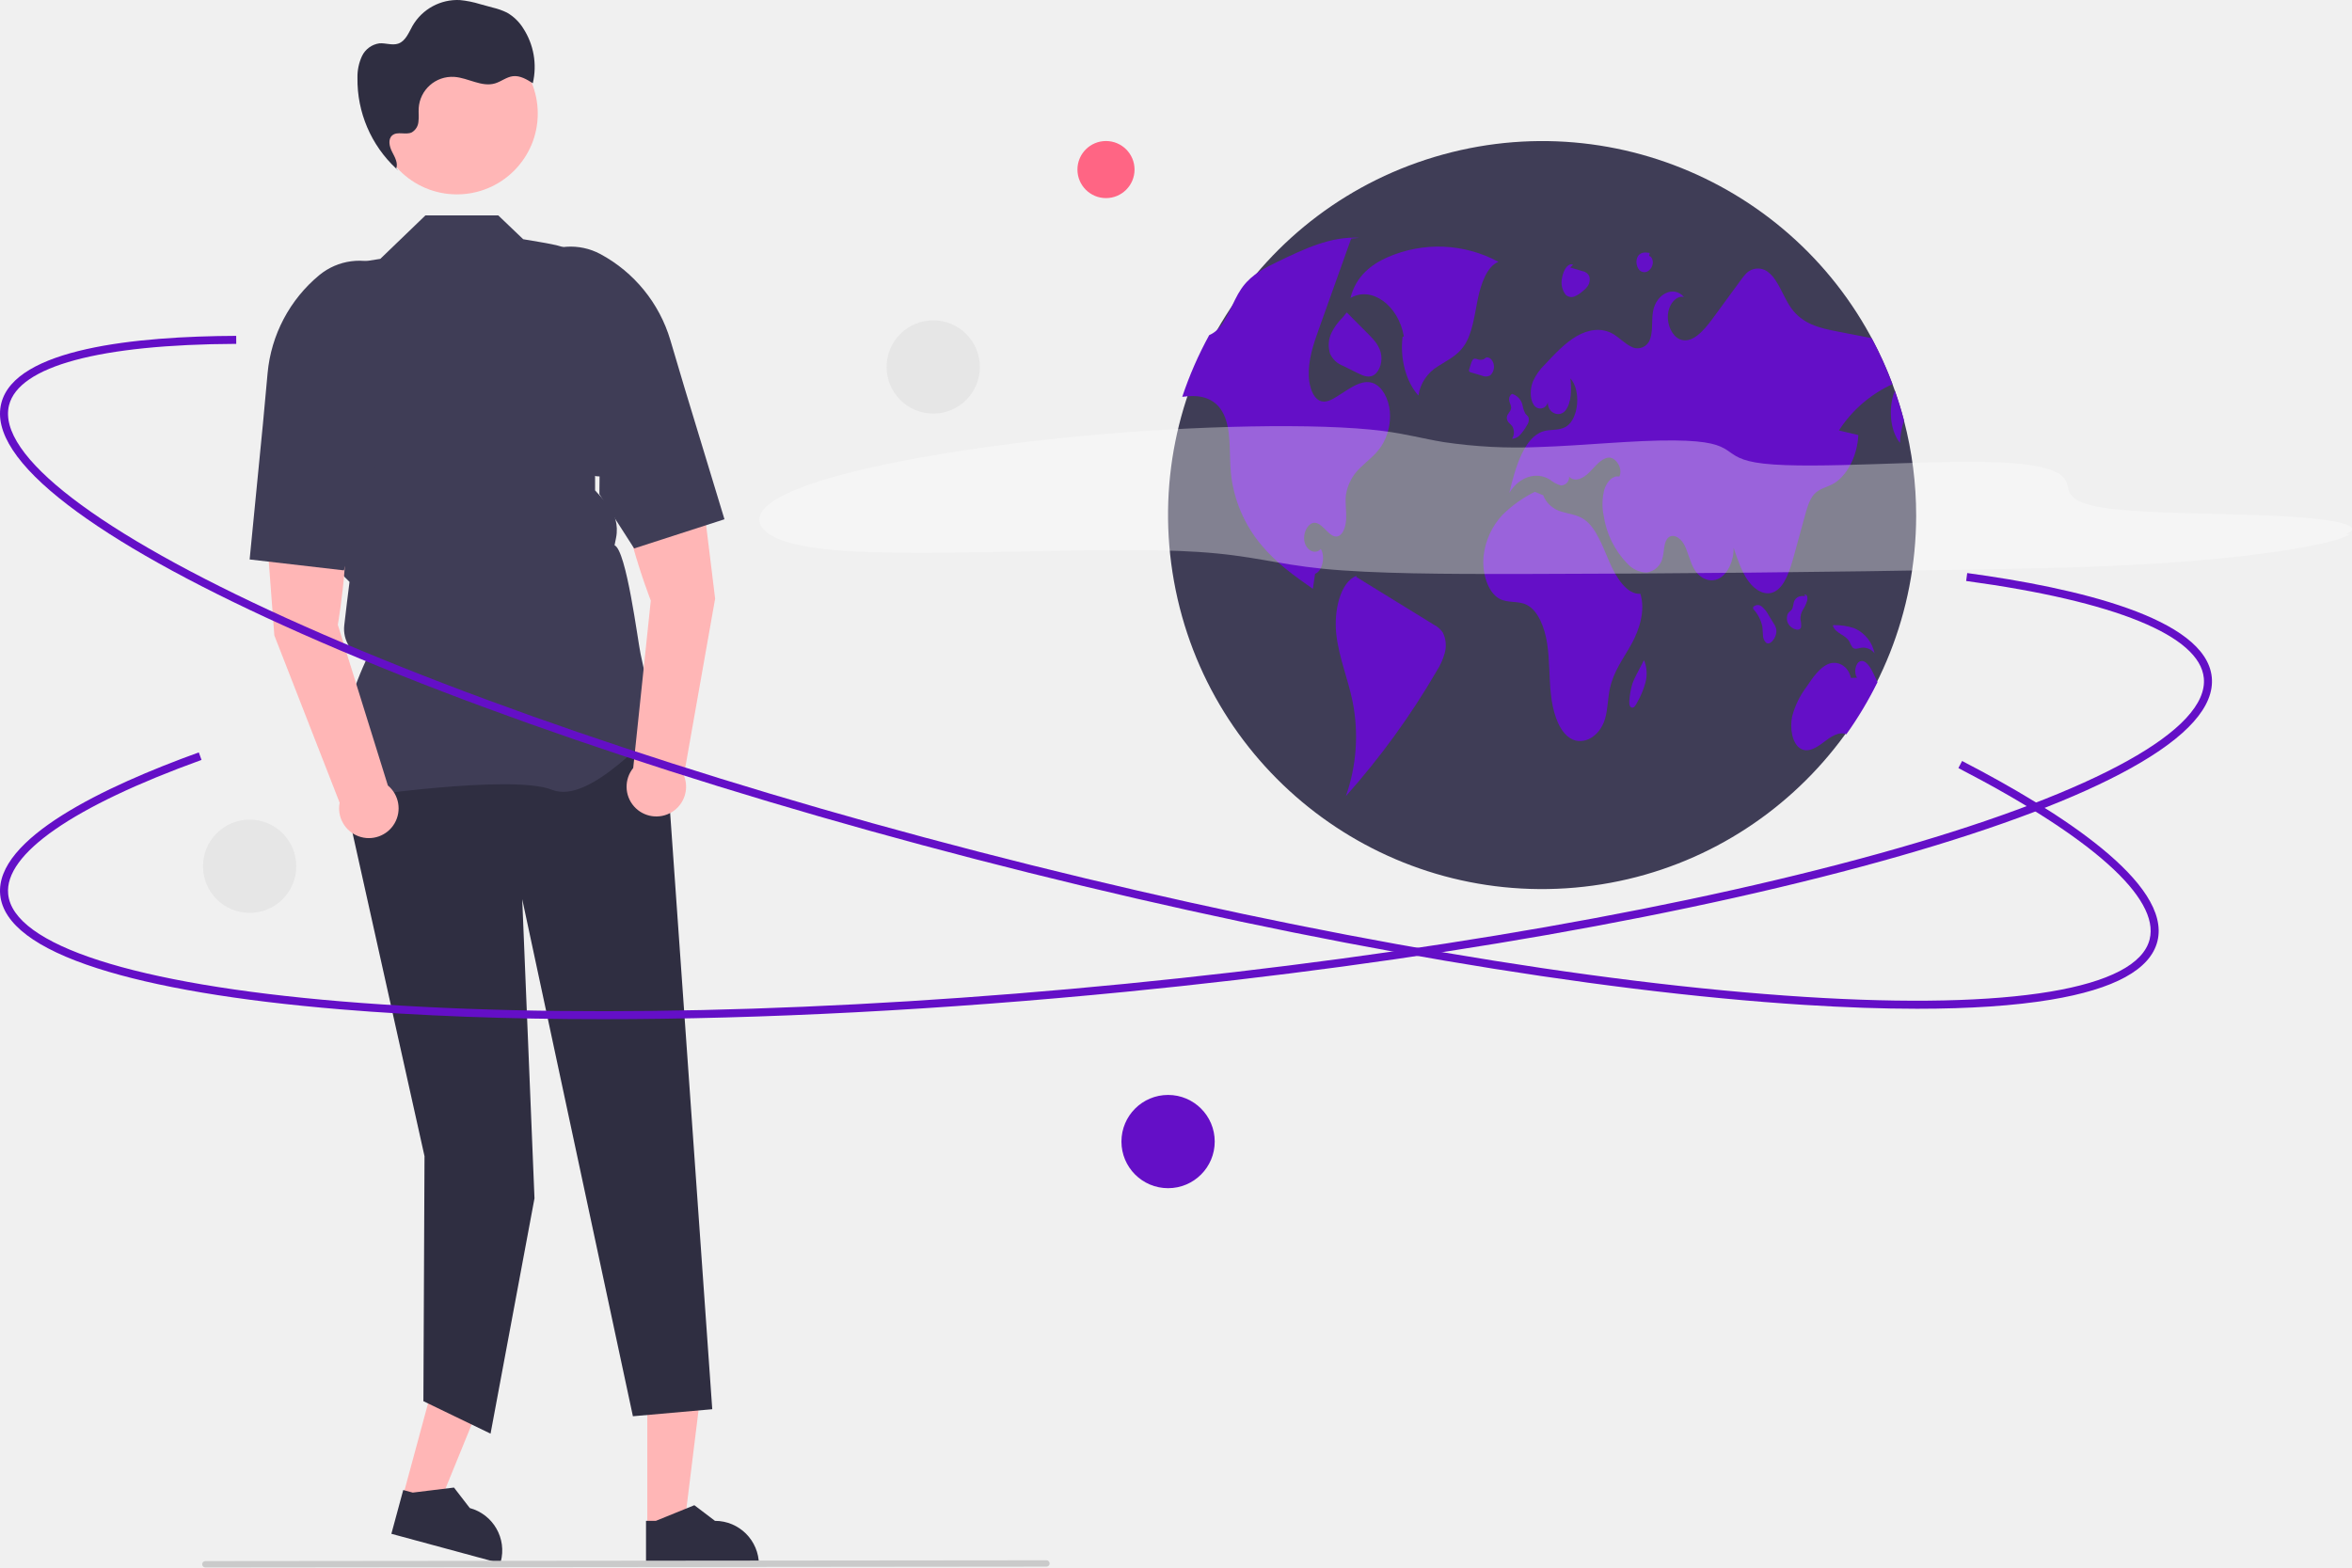
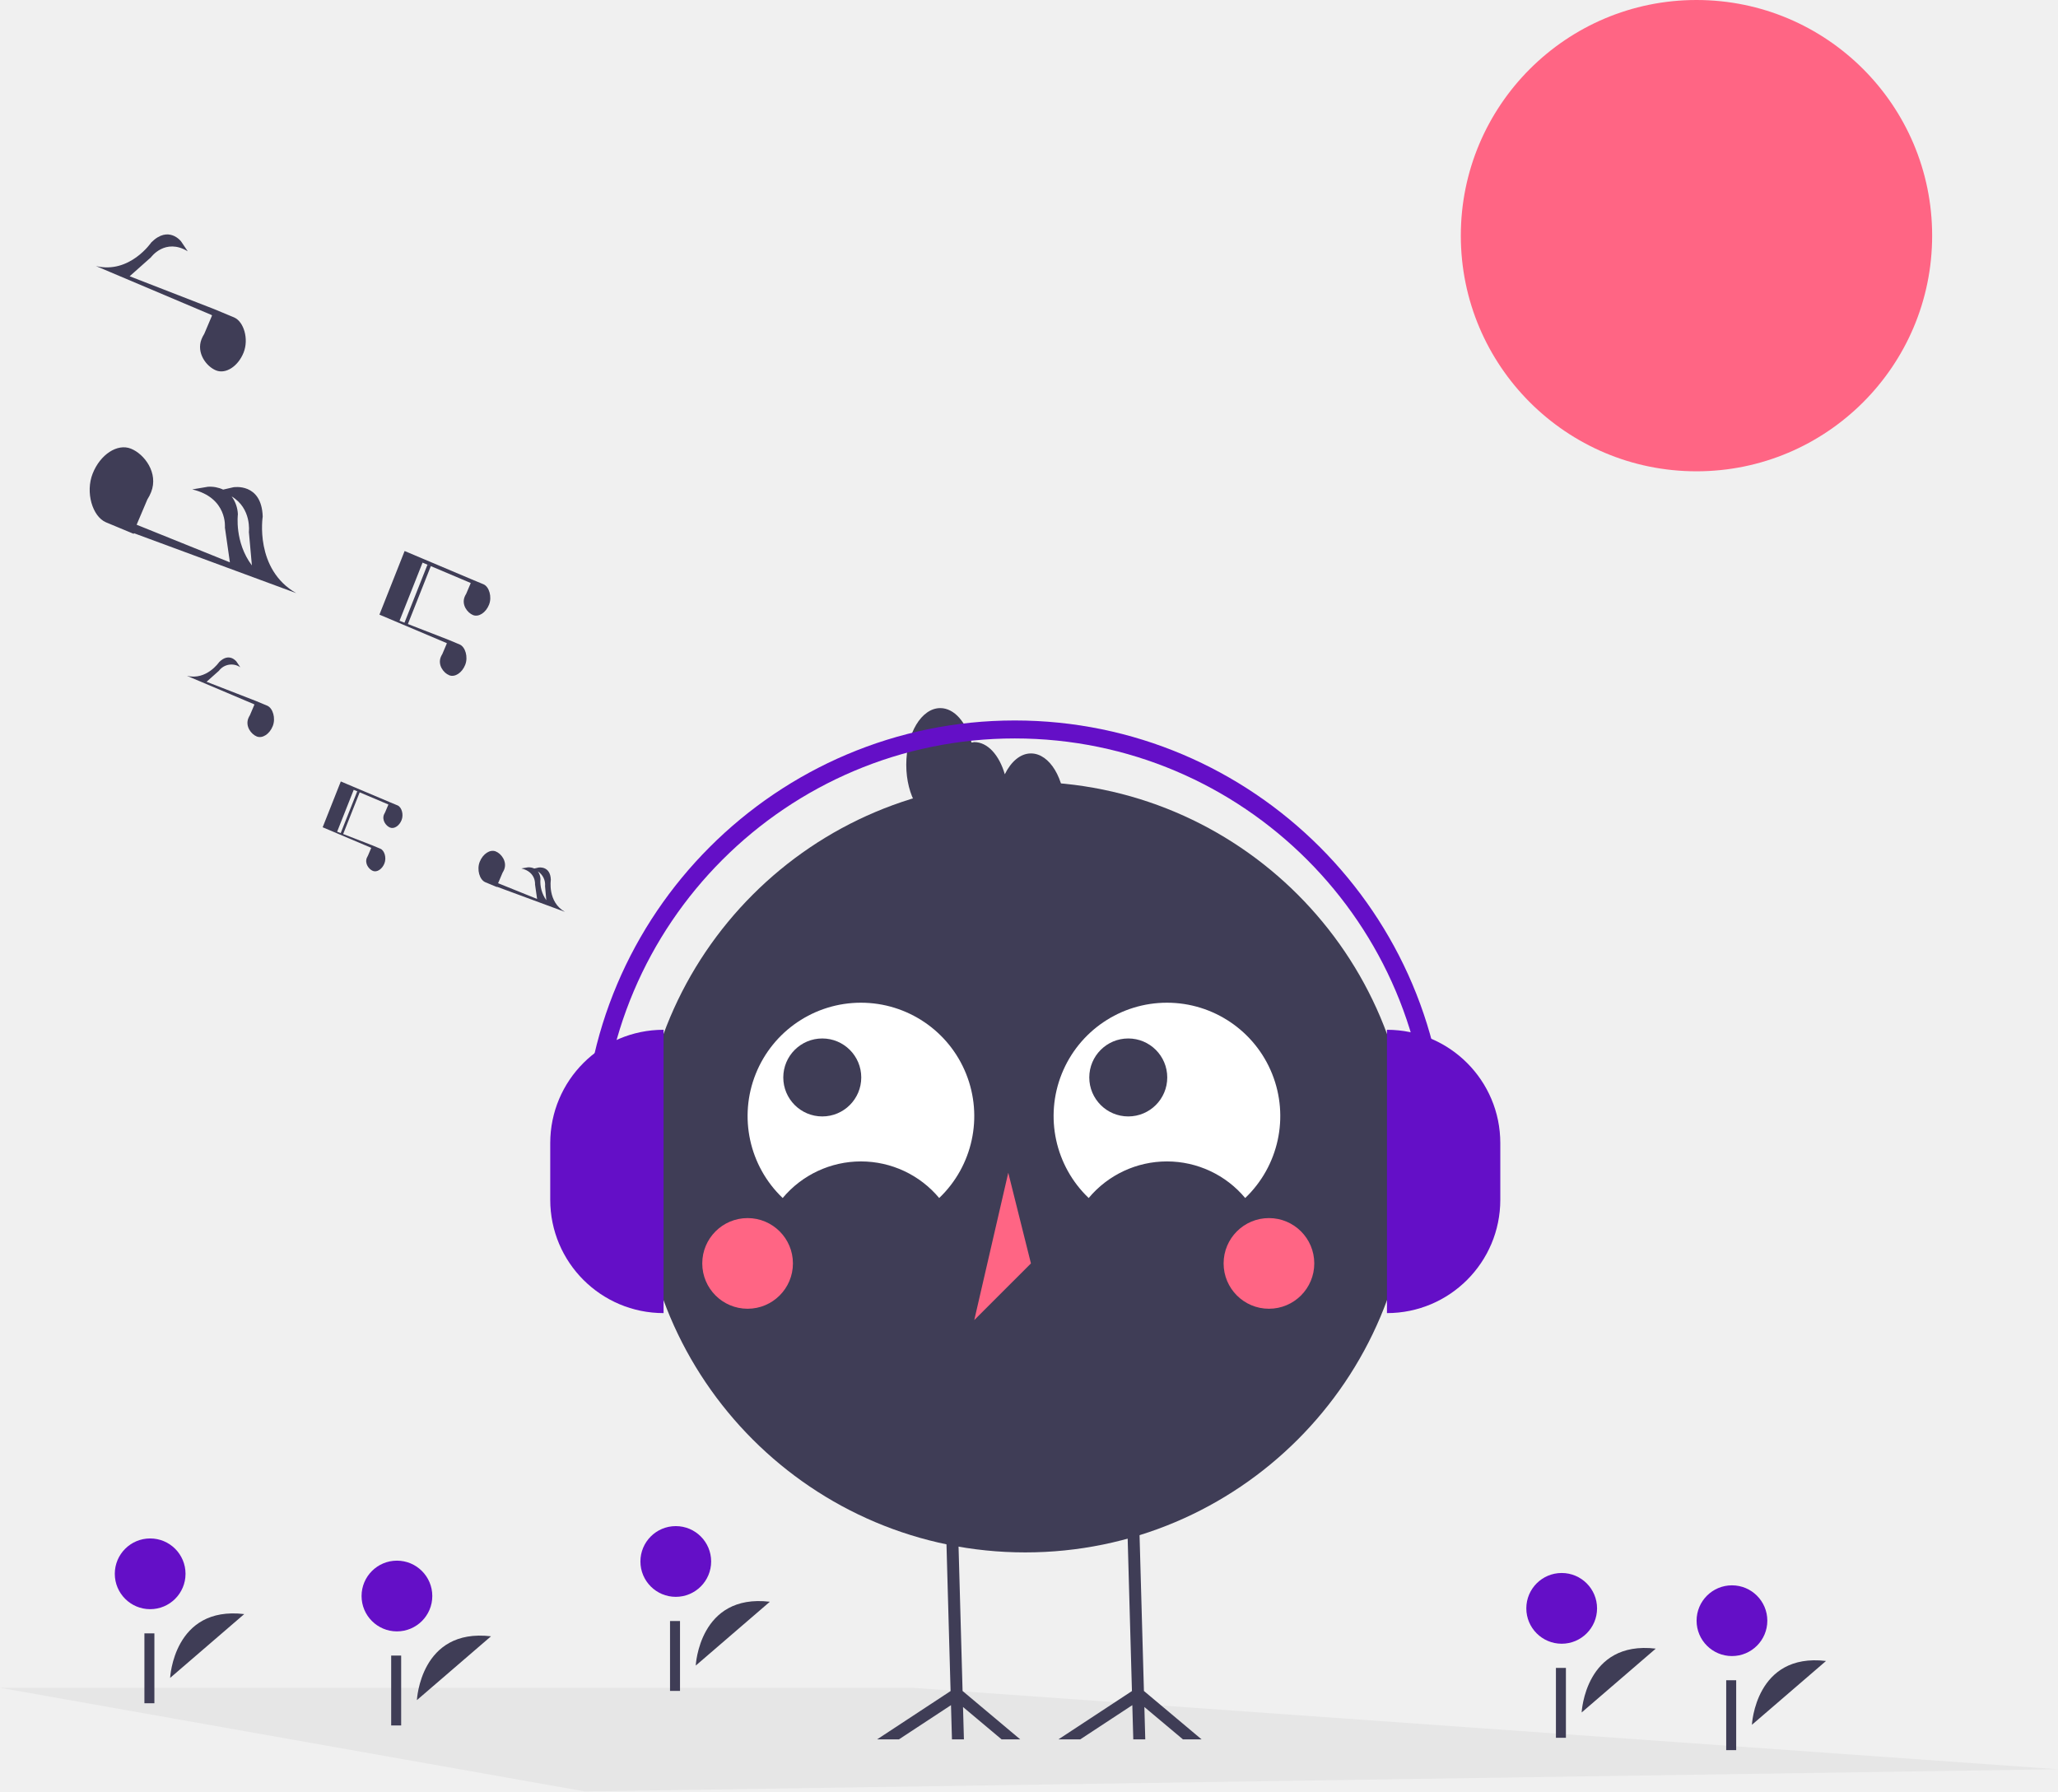
- <svg xmlns="http://www.w3.org/2000/svg" data-name="Layer 1" width="881.631" height="587.665" viewBox="0 0 881.631 587.665">
-   <polygon points="150.925 561.321 164.207 564.918 184.406 515.395 164.801 510.085 150.925 561.321" fill="#ffb6b6" />
-   <path d="M303.076,731.061l40.848,11.064.14-.517a16.473,16.473,0,0,0-11.592-20.205l-.001-0-5.928-7.682-15.455,1.89-3.566-.966Z" transform="translate(-156.3731 -156.0101)" fill="#2f2e41" />
-   <polygon points="242.64 572.847 256.401 572.846 262.948 519.764 242.637 519.765 242.64 572.847" fill="#ffb6b6" />
-   <path d="M398.528,743.213l42.319-.002v-.535a16.473,16.473,0,0,0-16.472-16.472h-.001l-7.73-5.864-14.423,5.865-3.694 0Z" transform="translate(-156.3731 -156.0101)" fill="#2f2e41" />
-   <path d="M404.889,422.773,423.357,684.351l-29.741,2.635L352.124,493.126l4.598,112.166-16.468,88.22L315.08,681.339l.418-91.859-33.051-148.442,8.797-18.265Z" transform="translate(-156.3731 -156.0101)" fill="#2f2e41" />
-   <path d="M286.665,455.319l-.185-.259c-9.856-13.799,4.968-46.958,7.203-51.765h0a12.068,12.068,0,0,1-8.26-12.889l.964-8.193,1.005-8.036-7.197-7.197-.02-.179-4.142-36.242L270.01,306.486A52.848,52.848,0,0,1,285.01,255.27l13.921-2.21,16.918-16.301h27.282l9.354,8.937c17.463,3.063,20.463,2.063,35.463,20.063l-6.816,55.962-1.7,7.699.005,10.442L383.759,344.666a14.95,14.95,0,0,1,3.546,12.932l-.568,2.842h0c4.458,1.911,8.713,35.866,9.729,40.608l1.518,7.085c1.299,1.714,9.873,13.146,9.873,16.271,0,.469-.346.923-1.09,1.426-5.843,3.956-29.138,32.022-43.431,26.303-15.225-6.088-75.747,3.045-76.357,3.138Z" transform="translate(-156.3731 -156.0101)" fill="#3f3d56" />
-   <path d="M283,390.244s7.006-39.595-.052-54.485l-28,2,4.261,56.487,24.477,62.717a11.154,11.154,0,1,0,18.078-6.463Z" transform="translate(-156.3731 -156.0101)" fill="#ffb6b6" />
-   <path d="M254.947,314.759l1.733-18.871a54.107,54.107,0,0,1,19.403-36.752h0a23.687,23.687,0,0,1,24.787-3.272h0a23.631,23.631,0,0,1,12.205,29.866c-6.472,16.972-4.135,34.921-16.753,37.109l1.371,6.522-12.407,40.49-35.338-4.094Z" transform="translate(-156.3731 -156.0101)" fill="#3f3d56" />
-   <path d="M393.727,443.944a11.154,11.154,0,1,0,18.994,2.795l11.713-66.298-6.89-56.226-27.849,3.525c-4.003,15.985,10.625,53.439,10.625,53.439Z" transform="translate(-156.3731 -156.0101)" fill="#ffb6b6" />
-   <path d="M427.934,350.692l-33.851,10.939-13.033-20.332.066-6.665c-12.803.327-21.096-34.674-30.768-50.05a23.631,23.631,0,0,1,6.116-31.679h0a23.687,23.687,0,0,1,24.948-1.648h0a54.107,54.107,0,0,1,26.228,32.237l5.397,18.166Z" transform="translate(-156.3731 -156.0101)" fill="#3f3d56" />
-   <circle cx="171.276" cy="42.575" r="30.299" fill="#ffb6b6" />
-   <path d="M305.66,219.941c-.264-.232-.514-.48-.773-.718-.009.024-.011.05-.021.074Z" transform="translate(-156.3731 -156.0101)" fill="#2f2e41" />
-   <path d="M352.478,166.59a17.182,17.182,0,0,0-6.067-5.85,25.38,25.38,0,0,0-5.304-1.879l-4.795-1.308a38.013,38.013,0,0,0-7.544-1.519,19.418,19.418,0,0,0-17.737,9.623c-1.449,2.57-2.611,5.772-5.407,6.712-2.254.758-4.714-.311-7.084-.104a8.53,8.53,0,0,0-6.476,4.77,18.38,18.38,0,0,0-1.699,8.141,45.619,45.619,0,0,0,14.522,34.048c.782-2.061-.506-4.287-1.524-6.259-1.03-1.995-1.667-4.777.059-6.214,1.92-1.599,4.996-.048,7.267-1.091a5.073,5.073,0,0,0,2.536-4.077c.22-1.657-.01-3.341.094-5.009a12.542,12.542,0,0,1,13.298-11.738q.057.004.113.008c5.168.369,10.184,3.901,15.158,2.448,2.335-.682,4.326-2.418,6.741-2.711,2.674-.324,5.19,1.186,7.461,2.635A26.596,26.596,0,0,0,352.478,166.59Z" transform="translate(-156.3731 -156.0101)" fill="#2f2e41" />
-   <path d="M510.805,726.19l-7.71-12.39-1.54,7.08c-.27,1.24-.54,2.5-.79,3.75-2.19-1.87-4.52-3.6-6.8-5.26q-10.5-7.62-20.99-15.26l2.19,12.7c1.35,7.82,2.76,15.8,6.1,22.95.37.81.77,1.61,1.2,2.39h32.54a10.486,10.486,0,0,0,.54-2.24.774.774,0,0,0,.01-.15C516.066,734.91,513.385,730.34,510.805,726.19Z" transform="translate(-156.3731 -156.0101)" fill="#f0f0f0" />
-   <path d="M548.666,743.368l-315.358.307a1.191,1.191,0,0,1,0-2.381l315.358-.307a1.191,1.191,0,0,1,0,2.381Z" transform="translate(-156.3731 -156.0101)" fill="#cacaca" />
-   <path d="M874.637,349.406a140.208,140.208,0,1,1-8.877-49.372c.306.823.604,1.647.894,2.478v.008q1.941,5.481,3.419,11.167A141.16,141.16,0,0,1,874.637,349.406Z" transform="translate(-156.3731 -156.0101)" fill="#3f3d56" />
-   <path d="M718.041,254.172a47.36,47.36,0,0,0-41.577-1.701c-5.813,2.53-11.934,7.068-13.874,15.264,7.843-4.629,17.996,2.685,20.014,14.417l-.471.13c-1.066,8.126,1.314,16.974,5.921,22.013a15.482,15.482,0,0,1,7.431-11.021c3.385-2.225,7.13-3.842,9.713-7.666,3.063-4.534,3.841-11.161,5.058-17.207S713.781,255.856,718.041,254.172Z" transform="translate(-156.3731 -156.0101)" fill="#640fc7" />
-   <path d="M674.137,323.324c-2.172,3.262-5.074,5.309-7.677,7.858a17.673,17.673,0,0,0-5.583,10.437c-.329,2.839.18,5.724.11,8.595-.07,2.87-1.027,6.101-2.98,6.814-3.082,1.113-5.434-4.611-8.602-5.011-2.517-.314-4.784,3.646-4.054,7.081s4.156,4.956,6.124,2.713c1.78,2.988.525,8.406-2.149,9.324-.282,1.882-.565,3.756-.839,5.638-6.76-4.729-13.59-9.536-19.338-16.46a49.962,49.962,0,0,1-11.386-26.913c-.745-7.959.361-17.064-3.293-23.188-2.925-4.901-7.944-5.983-12.461-5.678-.823.055-1.655.149-2.478.251a139.609,139.609,0,0,1,10.108-23.133,9.903,9.903,0,0,0,2.533-1.576c4.203-3.568,6.07-10.79,9.481-15.786q.329-.482.682-.941c3.49-4.556,8.163-6.901,12.68-9.081,9.998-4.854,20.287-9.771,30.842-9.097l-3.003.29q-5.258,14.727-10.524,29.454-.8,2.258-1.615,4.525c-1.992,5.583-4.046,11.527-3.741,17.777.18,3.701,1.466,7.654,3.913,8.924,2.282,1.176,4.776-.267,6.979-1.694.933-.596,1.859-1.192,2.792-1.796,3.348-2.157,7.058-4.368,10.594-2.925,3.239,1.317,5.63,5.717,6.085,10.461A20.914,20.914,0,0,1,674.137,323.324Z" transform="translate(-156.3731 -156.0101)" fill="#640fc7" />
-   <path d="M694.052,390.353q-14.669-9.032-29.339-18.064l.166-.428c-6.08,2.316-8.605,13.124-7.6,21.963s4.412,16.74,6.134,25.353a67.294,67.294,0,0,1-2.537,35.311,289.184,289.184,0,0,0,33.971-46.811,25.044,25.044,0,0,0,3.073-6.814,10.839,10.839,0,0,0-.718-7.709A8.583,8.583,0,0,0,694.052,390.353Z" transform="translate(-156.3731 -156.0101)" fill="#640fc7" />
-   <path d="M655.455,280.807a10.814,10.814,0,0,0-.496,7.864,8.717,8.717,0,0,0,4.87,4.511l5.404,2.678c1.798.891,3.735,1.791,5.568,1.058,2.21-.884,3.743-4.349,3.346-7.566-.422-3.423-2.58-5.778-4.575-7.783q-4.189-4.209-8.378-8.419l-1.574,1.928A21.02,21.02,0,0,0,655.455,280.807Z" transform="translate(-156.3731 -156.0101)" fill="#640fc7" />
-   <path d="M845.669,317.403q3.647.859,7.293,1.717c-.424,8.21-4.493,15.809-9.951,18.562-2.274,1.145-4.807,1.568-6.689,3.709-1.702,1.945-2.564,4.972-3.356,7.865q-2.082,7.575-4.164,15.15c-1.49,5.442-3.403,11.488-7.277,13.449-3.325,1.686-7.128-.377-9.685-3.835-2.556-3.458-4.117-8.108-5.63-12.641.094,4.94-2.203,9.787-5.458,11.504-3.262,1.717-7.23.165-9.41-3.67-1.568-2.752-2.219-6.383-3.756-9.175-1.537-2.792-4.76-4.391-6.438-1.772-1.106,1.741-.965,4.407-1.514,6.619a7.187,7.187,0,0,1-6.007,5.779,10.017,10.017,0,0,1-7.191-3.286,32.574,32.574,0,0,1-8.932-18.013,21.488,21.488,0,0,1,.251-9.849c.965-3.05,3.293-5.403,5.607-4.823,1.521-3.215-1.482-7.481-4.187-7.105-2.713.376-4.838,3.286-7.065,5.521-2.219,2.235-5.325,3.858-7.56,1.639a3.066,3.066,0,0,1-2.872,3.249q-.12.007-.241.005a11.12,11.12,0,0,1-4.054-2.149c-5.121-3.192-11.622-1.074-15.26,4.964,2.274-9.677,5.607-20.781,12.594-23.055,2.855-.933,5.968-.165,8.665-1.78,4.776-2.862,5.74-13.676,1.615-18.138.525,4.219.424,9.144-1.804,12.029-2.227,2.886-6.901,1.004-6.618-3.262a2.858,2.858,0,0,1-5.317,1.129c-1.482-2.258-1.357-5.952-.306-8.649a20.373,20.373,0,0,1,4.572-6.493c3.725-3.991,7.505-8.03,11.818-10.539,4.321-2.509,9.308-3.356,13.637-.863,2.282,1.317,4.29,3.513,6.619,4.674a4.905,4.905,0,0,0,6.754-1.582q.039-.063.077-.128c1.733-3.043.917-7.56,1.56-11.363,1.153-6.72,7.873-9.865,11.598-5.427-2.784-.714-5.662,2.58-6.007,6.572-.353,3.991,1.663,8.022,4.36,9.23,4.533,2.007,8.971-3.043,12.398-7.716q5.364-7.34,10.743-14.672a17.727,17.727,0,0,1,1.921-2.337,6.182,6.182,0,0,1,8.446-.172c3.623,2.956,5.325,9.018,8.297,13.19,4.313,6.062,10.767,7.536,16.774,8.712q6.716,1.306,13.441,2.627a139.27,139.27,0,0,1,7.803,17.229A47.221,47.221,0,0,0,845.669,317.403Z" transform="translate(-156.3731 -156.0101)" fill="#640fc7" />
-   <path d="M870.073,313.686a28.265,28.265,0,0,0-1.49,8.399c-3.843-4.689-4.454-13.48-1.929-19.565Q868.595,308.001,870.073,313.686Z" transform="translate(-156.3731 -156.0101)" fill="#640fc7" />
-   <path d="M860.145,411.756a140.595,140.595,0,0,1-11.684,19.55c-2.823-1.208-5.858.949-8.501,2.972-2.76,2.117-6.077,4.18-8.908,2.251-2.894-1.976-3.827-7.505-2.909-11.888a31.676,31.676,0,0,1,5.426-11.167c2.353-3.513,4.87-7.16,8.14-8.524,3.278-1.364,7.489.565,8.446,5.223l2.321-.078c-1.302-1.788-.619-5.489,1.129-6.14,2.015-.761,3.764,2.007,4.956,4.454C859.094,409.513,859.635,410.627,860.145,411.756Z" transform="translate(-156.3731 -156.0101)" fill="#640fc7" />
-   <path d="M771.245,378.633c-4.989.314-8.941-5.828-11.567-11.871s-5.022-12.952-9.524-16.028c-2.572-1.757-5.505-1.998-8.295-2.85a10.271,10.271,0,0,1-7.044-6.202l-3.165-1.278a47.53,47.53,0,0,0-12.016,8.568,26.856,26.856,0,0,0-7.16,15.653c-.605,6.335,1.628,13.399,5.799,15.778,3.296,1.88,7.134.695,10.472,2.417,4.171,2.151,6.648,8.398,7.585,14.567s.7,12.58,1.371,18.818,2.519,12.73,6.345,15.928c4.787,4.001,11.812.676,13.959-6.607,1.054-3.572,1.017-7.603,1.805-11.312,1.388-6.53,5.132-11.376,8.102-16.732S773.221,384.85,771.245,378.633Z" transform="translate(-156.3731 -156.0101)" fill="#640fc7" />
-   <path d="M721.945,314.462a13.315,13.315,0,0,1,1.299,1.379,4.531,4.531,0,0,1-.08,4.679,4.353,4.353,0,0,0,3.118-1.585,20.04,20.04,0,0,0,2.39-3.367,3.67,3.67,0,0,0,.705-2.937c-.236-.673-.793-.96-1.184-1.465a9.959,9.959,0,0,1-1.093-3.176,5.728,5.728,0,0,0-4.151-4.375l.25.048a2.372,2.372,0,0,0-1.111,2.526c.151.979.78,1.791.718,2.789-.09,1.435-1.524,2.109-1.613,3.544A2.74,2.74,0,0,0,721.945,314.462Z" transform="translate(-156.3731 -156.0101)" fill="#640fc7" />
-   <path d="M713.396,290.074l.022-.004a4.005,4.005,0,0,0,.426-.453Z" transform="translate(-156.3731 -156.0101)" fill="#640fc7" />
-   <path d="M714.893,296.81A4.351,4.351,0,0,0,716.247,292.497c-.362-1.632-1.645-2.729-2.828-2.428a2.883,2.883,0,0,1-2.681.789c-.732-.188-1.535-.673-2.169-.122a3.284,3.284,0,0,0-.739,1.443q-.352,1.081-.705,2.163a1.365,1.365,0,0,0-.083.819.694.694,0,0,0,.532.423q2.114.623,4.227,1.246A3.642,3.642,0,0,0,714.893,296.81Z" transform="translate(-156.3731 -156.0101)" fill="#640fc7" />
-   <path d="M821.26,389.813q-.977-1.6-1.954-3.199a10.687,10.687,0,0,0-2.575-3.233,2.281,2.281,0,0,0-3.214.284l-.034.042.079.609a13.755,13.755,0,0,1,3.432,6.696c.148,1.09.097,2.218.227,3.312a3.863,3.863,0,0,0,1.207,2.701c1.026.685,2.23-.325,2.96-1.558a5.364,5.364,0,0,0,.831-3.414A5.987,5.987,0,0,0,821.26,389.813Z" transform="translate(-156.3731 -156.0101)" fill="#640fc7" />
-   <path d="M831.478,391.201a7.384,7.384,0,0,0-.238-2.977,6.536,6.536,0,0,1,.995-3.705,12.045,12.045,0,0,0,1.55-3.397,2.842,2.842,0,0,0-.074-1.664c-.216-.484-.738-.705-1.037-.322l.641.413a5.837,5.837,0,0,0-2.601.126,3.219,3.219,0,0,0-1.971,2.222,13.756,13.756,0,0,1-.517,2.306c-.382.786-1.122,1.047-1.588,1.737a4.153,4.153,0,0,0,.065,3.946,4.606,4.606,0,0,0,2.605,2.049C830.089,392.215,831.119,392.23,831.478,391.201Z" transform="translate(-156.3731 -156.0101)" fill="#640fc7" />
-   <path d="M849.672,396.691A8.95,8.95,0,0,0,850.8,398.76c.871.877,2.055.338,3.112.125a5.38,5.38,0,0,1,5.118,2.053,13.027,13.027,0,0,0-7.492-9.348,22.011,22.011,0,0,0-7.705-1.205l-.447.115C844.525,393.819,848.105,393.745,849.672,396.691Z" transform="translate(-156.3731 -156.0101)" fill="#640fc7" />
-   <path d="M772.61,403.48l.007.014.13-.251Z" transform="translate(-156.3731 -156.0101)" fill="#640fc7" />
-   <path d="M769.85,408.822a24.52,24.52,0,0,0-1.549,3.402,29.613,29.613,0,0,0-1.122,5.821c-.14,1.122-.183,2.554.519,3.101a.997.997,0,0,0,1.304-.177,5.157,5.157,0,0,0,.945-1.405,32.372,32.372,0,0,0,3.191-7.575,13.181,13.181,0,0,0-.523-8.495Q771.234,406.158,769.85,408.822Z" transform="translate(-156.3731 -156.0101)" fill="#640fc7" />
-   <path d="M743.222,266.481a3.142,3.142,0,0,0,3.387.661,11.183,11.183,0,0,0,3.187-2.105,7.498,7.498,0,0,0,1.932-2.107,4.274,4.274,0,0,0,.395-3.256,3.307,3.307,0,0,0-2.521-1.994q-2.346-.696-4.692-1.391l1.131-1.02c-1.164-.625-2.452.535-3.179,1.97a10.606,10.606,0,0,0-.965,2.971A7.626,7.626,0,0,0,743.222,266.481Z" transform="translate(-156.3731 -156.0101)" fill="#640fc7" />
-   <path d="M770.833,257.212a2.584,2.584,0,0,0,3.521.286,3.936,3.936,0,0,0,1.557-2.805c.111-1.23-.498-2.597-1.366-2.704l.199-1.152c-1.673-.302-3.733-.363-4.63,1.669A4.771,4.771,0,0,0,770.833,257.212Z" transform="translate(-156.3731 -156.0101)" fill="#640fc7" />
-   <g opacity="0.35">
-     <path d="M1035.587,356.36c9.235-4.027-9.494-6.371-30.743-7.142s-46.955-.728-60.534-2.92c-13.133-2.12-12.166-5.89-13.27-9.305s-6.154-6.918-26.647-7.677c-25.537-.946-67.649,2.696-86.927.509-17.99-2.04-7.296-8.44-33.528-8.685-14.979-.14-34.277,1.97-50.944,2.479a185.716,185.716,0,0,1-35.348-1.843c-8.124-1.331-13.782-3.018-22.925-4.194-24.004-3.087-70.969-2.049-112.886,1.907s-77.848,10.439-98.112,16.86-25.862,12.743-21.142,18.104c3.014,3.423,10.727,6.624,29.437,8,34.996,2.573,97.303-1.856,133.465.485,20.155,1.305,29.096,4.539,46.78,6.309,18.998,1.902,46.81,2.002,74.135,1.957,56.894-.094,115.243-.679,174.741-1.75,24.851-.448,50.891-1.03,77.335-3.164s53.416-6.251,58.995-10.11" transform="translate(-156.3731 -156.0101)" fill="#fff" />
-   </g>
-   <path d="M875.024,534.213q-19.368,0-42.457-1.464c-79.614-5.056-182.738-22.633-290.376-49.492-107.638-26.859-206.93-59.794-279.585-92.734-35.393-16.047-62.556-31.236-80.735-45.147-19.247-14.727-27.666-27.564-25.024-38.153,5.148-20.629,50.731-25.142,88.064-25.295l.013,3c-51.268.21-81.514,8.387-85.166,23.022-4.652,18.64,33.287,47.741,104.087,79.841,72.496,32.868,171.605,65.739,279.073,92.557,107.467,26.816,210.401,44.363,289.84,49.408,77.579,4.928,124.743-2.938,129.395-21.578,3.862-15.477-21.598-38.275-71.689-64.198l1.379-2.664c36.397,18.836,78.646,45.852,73.222,67.589-2.643,10.589-16.105,17.965-40.015,21.923C911.419,533.083,894.678,534.213,875.024,534.213Z" transform="translate(-156.3731 -156.0101)" fill="#640fc7" />
-   <path d="M382.37,538.12c-35.599.001-68.694-1.221-98.322-3.686-38.727-3.223-69.415-8.403-91.21-15.396-23.077-7.405-35.319-16.667-36.388-27.528-2.083-21.158,39.334-40.725,74.445-53.413l1.02,2.822c-48.217,17.424-73.957,35.286-72.479,50.298,1.882,19.119,47.392,33.781,124.862,40.228,79.325,6.601,183.717,4.262,293.947-6.59,110.23-10.849,213.076-28.906,289.591-50.846,74.726-21.426,116.505-44.68,114.623-63.799-1.562-15.874-33.203-28.793-89.092-36.379l.403-2.973c40.61,5.512,89.479,16.762,91.674,39.058,1.069,10.861-9.133,22.332-30.323,34.094-20.015,11.109-49.104,22.173-86.459,32.883-76.685,21.988-179.72,40.081-290.125,50.948C509.278,534.657,442.292,538.12,382.37,538.12Z" transform="translate(-156.3731 -156.0101)" fill="#640fc7" />
-   <circle cx="437.848" cy="427.992" r="17.483" fill="#640fc7" />
-   <circle cx="93.574" cy="324.773" r="17.483" fill="#e6e6e6" />
-   <circle cx="414.573" cy="63.572" r="10.702" fill="#ff6584" />
-   <circle cx="349.82" cy="137.582" r="17.483" fill="#e6e6e6" />
+ <svg xmlns="http://www.w3.org/2000/svg" data-name="Layer 1" width="887.772" height="772.831" viewBox="0 0 887.772 772.831">
+   <polygon points="887.772 763.25 252.263 772.831 0 728.121 393.817 728.121 887.772 763.25" fill="#e6e6e6" />
+   <circle cx="731.822" cy="101.66" r="101.66" fill="#ff6584" />
+   <path d="M335.954,797.02s1.487-31.159,31.971-27.537" transform="translate(-156.1139 -63.58465)" fill="#3f3d56" />
+   <circle cx="171.227" cy="688.526" r="15.257" fill="#640fc7" />
+   <rect x="168.744" y="714.218" width="4.307" height="30.147" fill="#3f3d56" />
+   <path d="M838.401,802.342s1.487-31.159,31.971-27.537" transform="translate(-156.1139 -63.58465)" fill="#3f3d56" />
+   <circle cx="673.673" cy="693.849" r="15.257" fill="#640fc7" />
+   <rect x="671.191" y="719.541" width="4.307" height="30.147" fill="#3f3d56" />
+   <path d="M911.851,807.665s1.487-31.159,31.971-27.537" transform="translate(-156.1139 -63.58465)" fill="#3f3d56" />
+   <circle cx="747.124" cy="699.171" r="15.257" fill="#640fc7" />
+   <rect x="744.642" y="724.863" width="4.307" height="30.147" fill="#3f3d56" />
+   <path d="M456.243,782.116s1.487-31.159,31.971-27.537" transform="translate(-156.1139 -63.58465)" fill="#3f3d56" />
+   <circle cx="291.516" cy="673.623" r="15.257" fill="#640fc7" />
+   <rect x="289.033" y="699.315" width="4.307" height="30.147" fill="#3f3d56" />
+   <path d="M229.504,787.439s1.487-31.159,31.971-27.537" transform="translate(-156.1139 -63.58465)" fill="#3f3d56" />
+   <circle cx="64.776" cy="678.946" r="15.257" fill="#640fc7" />
+   <rect x="62.294" y="704.638" width="4.307" height="30.147" fill="#3f3d56" />
+   <circle cx="442.277" cy="503.482" r="166.228" fill="#3f3d56" />
+   <path d="M493.74,580.41a43.988,43.988,0,0,1,67.519,0,48.891,48.891,0,1,0-67.519,0Z" transform="translate(-156.1139 -63.58465)" fill="#fff" />
+   <path d="M625.745,580.41a43.988,43.988,0,0,1,67.519,0,48.891,48.891,0,1,0-67.519,0Z" transform="translate(-156.1139 -63.58465)" fill="#fff" />
+   <circle cx="354.707" cy="464.814" r="16.818" fill="#3f3d56" />
+   <circle cx="486.707" cy="464.814" r="16.818" fill="#3f3d56" />
+   <circle cx="322.495" cy="545.039" r="19.556" fill="#ff6584" />
+   <circle cx="547.392" cy="545.039" r="19.556" fill="#ff6584" />
+   <polygon points="434.943 505.926 420.276 569.484 444.721 545.039 434.943 505.926" fill="#ff6584" />
+   <polygon points="510.307 750.38 493.655 736.404 494.043 750.38 488.871 750.38 488.458 735.602 465.975 750.38 456.563 750.38 488.29 729.526 487.061 685.737 486.143 652.666 491.302 652.524 492.233 685.737 493.461 729.487 518.348 750.38 510.307 750.38" fill="#3f3d56" />
+   <polygon points="432.076 750.38 415.424 736.404 415.812 750.38 410.654 750.38 410.24 735.602 387.757 750.38 378.345 750.38 410.059 729.526 408.831 685.737 407.913 652.666 413.084 652.524 414.015 685.737 415.23 729.487 440.118 750.38 432.076 750.38" fill="#3f3d56" />
+   <path d="M600.835,388.616c-4.561,0-8.585,3.543-11.275,8.985-2.371-8.183-7.353-13.874-13.17-13.874a8.847,8.847,0,0,0-1.174.197c-2.236-8.737-7.434-14.864-13.493-14.864-8.101,0-14.667,10.945-14.667,24.445s6.567,24.445,14.667,24.445a8.847,8.847,0,0,0,1.174-.197c2.236,8.737,7.434,14.864,13.493,14.864,4.561,0,8.585-3.543,11.275-8.985,2.371,8.183,7.353,13.874,13.17,13.874,8.101,0,14.667-10.945,14.667-24.445S608.936,388.616,600.835,388.616Z" transform="translate(-156.1139 -63.58465)" fill="#3f3d56" />
+   <path d="M393.474,507.833h0a48.891,48.891,0,0,1,48.891,48.891v24.445a48.891,48.891,0,0,1-48.891,48.891h0a0,0,0,0,1,0,0V507.833A0,0,0,0,1,393.474,507.833Z" transform="translate(679.7238 1074.308) rotate(180)" fill="#640fc7" />
+   <path d="M598.303,444.248h0A48.891,48.891,0,0,1,647.194,493.139v24.445a48.891,48.891,0,0,1-48.891,48.891h0a0,0,0,0,1,0,0V444.248A0,0,0,0,1,598.303,444.248Z" fill="#640fc7" />
+   <path d="M780.037,560.565H772.279c0-98.377-80.036-178.414-178.414-178.414-98.377,0-178.414,80.036-178.414,178.414H407.695c0-102.655,83.516-186.171,186.171-186.171C696.521,374.394,780.037,457.91,780.037,560.565Z" transform="translate(-156.1139 -63.58465)" fill="#640fc7" />
+   <polygon points="131.69 367.997 131.69 367.997 131.69 367.997 131.69 367.997" fill="#3f3d56" />
+   <path d="M327.661,411.058l.001-.003-3.644-1.518-15.377-6.5-5.512-2.33-.423,1.068h0l-7.404,18.694L316.14,429.288l.109.099-1.404,3.311a5.862,5.862,0,0,0-.49.955c-.984,2.484.874,4.954,2.63,5.649s3.977-.754,4.961-3.237c.97-2.45.022-5.562-1.689-6.314l.002-.003-3.644-1.518-12.467-4.846,7.123-17.985-1.056-.418-7.126,17.992-1.542-.599,7.154-18.062.188.08,14.654,6.202.109.099-1.404,3.311a5.851,5.851,0,0,0-.49.955c-.984,2.484.874,4.954,2.63,5.649s3.977-.754,4.961-3.237C330.321,414.922,329.372,411.81,327.661,411.058Z" transform="translate(-156.1139 -63.58465)" fill="#3f3d56" />
+   <path d="M399.781,456.952c-7.564-4.325-6.05-13.815-6.05-13.815-.19-6.165-5.284-5.293-5.284-5.293l-1.854.423a5.629,5.629,0,0,0-2.757-.51l-2.82.475c6.421,1.509,5.894,6.881,5.894,6.881l.9,6.281-16.826-6.788,1.932-4.555a8.129,8.129,0,0,0,.68-1.327c1.366-3.449-1.214-6.881-3.653-7.846-2.439-.966-5.524,1.047-6.89,4.496-1.347,3.402-.03,7.725,2.346,8.769l-.002.004,5.062,2.108.038-.119Zm-8.544-11.036.54,6.012a13.867,13.867,0,0,1-2.526-9.207,5.823,5.823,0,0,0-1.127-3.225A6.831,6.831,0,0,1,391.237,445.916Z" transform="translate(-156.1139 -63.58465)" fill="#3f3d56" />
+   <path d="M271.433,368.041l.002-.004-5.062-2.108-21.154-8.223,5.339-4.75a6.744,6.744,0,0,1,9.217-1.51l-1.657-2.462s-3.115-4.124-7.475.239c0,0-5.395,7.953-13.869,5.926l28.94,12.249.152.138-1.95,4.598a8.124,8.124,0,0,0-.68,1.327c-1.366,3.449,1.214,6.88,3.653,7.846s5.524-1.047,6.89-4.496C275.127,373.407,273.81,369.085,271.433,368.041Z" transform="translate(-156.1139 -63.58465)" fill="#3f3d56" />
+   <path d="M348.88,341.126l-1.95,4.598a8.132,8.132,0,0,0-.68,1.327c-1.366,3.449,1.214,6.88,3.653,7.846s5.524-1.047,6.89-4.496c1.348-3.402.031-7.725-2.346-8.769l.002-.004-5.062-2.108-17.315-6.731,9.893-24.98-1.466-.581-9.897,24.989-2.141-.832,9.936-25.087.262.111,20.353,8.614.152.138L357.213,319.76a8.137,8.137,0,0,0-.68,1.327c-1.366,3.449,1.214,6.881,3.653,7.847s5.524-1.047,6.89-4.497c1.348-3.402.031-7.725-2.346-8.769l.002-.004-5.062-2.108L338.985,304.812h0l-.001-0-.671-.284-7.655-3.236-10.871,27.447,28.94,12.249Zm-18.809-38.351Z" transform="translate(-156.1139 -63.58465)" fill="#3f3d56" />
+   <path d="M257.167,200.556l.004-.007-8.713-3.629-36.416-14.156,9.191-8.177s6.114-8.483,15.866-2.599l-2.852-4.239s-5.362-7.099-12.868.412c0,0-9.287,13.691-23.874,10.201l49.819,21.086.262.237-3.357,7.916a14.005,14.005,0,0,0-1.171,2.285c-2.352,5.938,2.09,11.844,6.289,13.507s9.509-1.803,11.861-7.74C263.526,209.795,261.259,202.354,257.167,200.556Z" transform="translate(-156.1139 -63.58465)" fill="#3f3d56" />
+   <path d="M283.907,319.47c-18.085-10.34-14.466-33.03-14.466-33.03-.455-14.741-12.634-12.654-12.634-12.654l-4.432,1.011a13.458,13.458,0,0,0-6.591-1.219l-6.742,1.135c15.353,3.607,14.092,16.451,14.092,16.451l2.151,15.017-40.229-16.229,4.619-10.891a19.451,19.451,0,0,0,1.627-3.173c3.266-8.247-2.903-16.451-8.735-18.76s-13.207,2.504-16.474,10.751c-3.222,8.135-.073,18.469,5.61,20.966l-.005.01,12.102,5.04.09-.285Zm-20.429-26.386,1.295,14.424c-7.596-10.083-6.043-22.062-6.043-22.062a13.925,13.925,0,0,0-2.694-7.711C264.761,282.956,263.478,293.084,263.478,293.084Z" transform="translate(-156.1139 -63.58465)" fill="#3f3d56" />
</svg>
